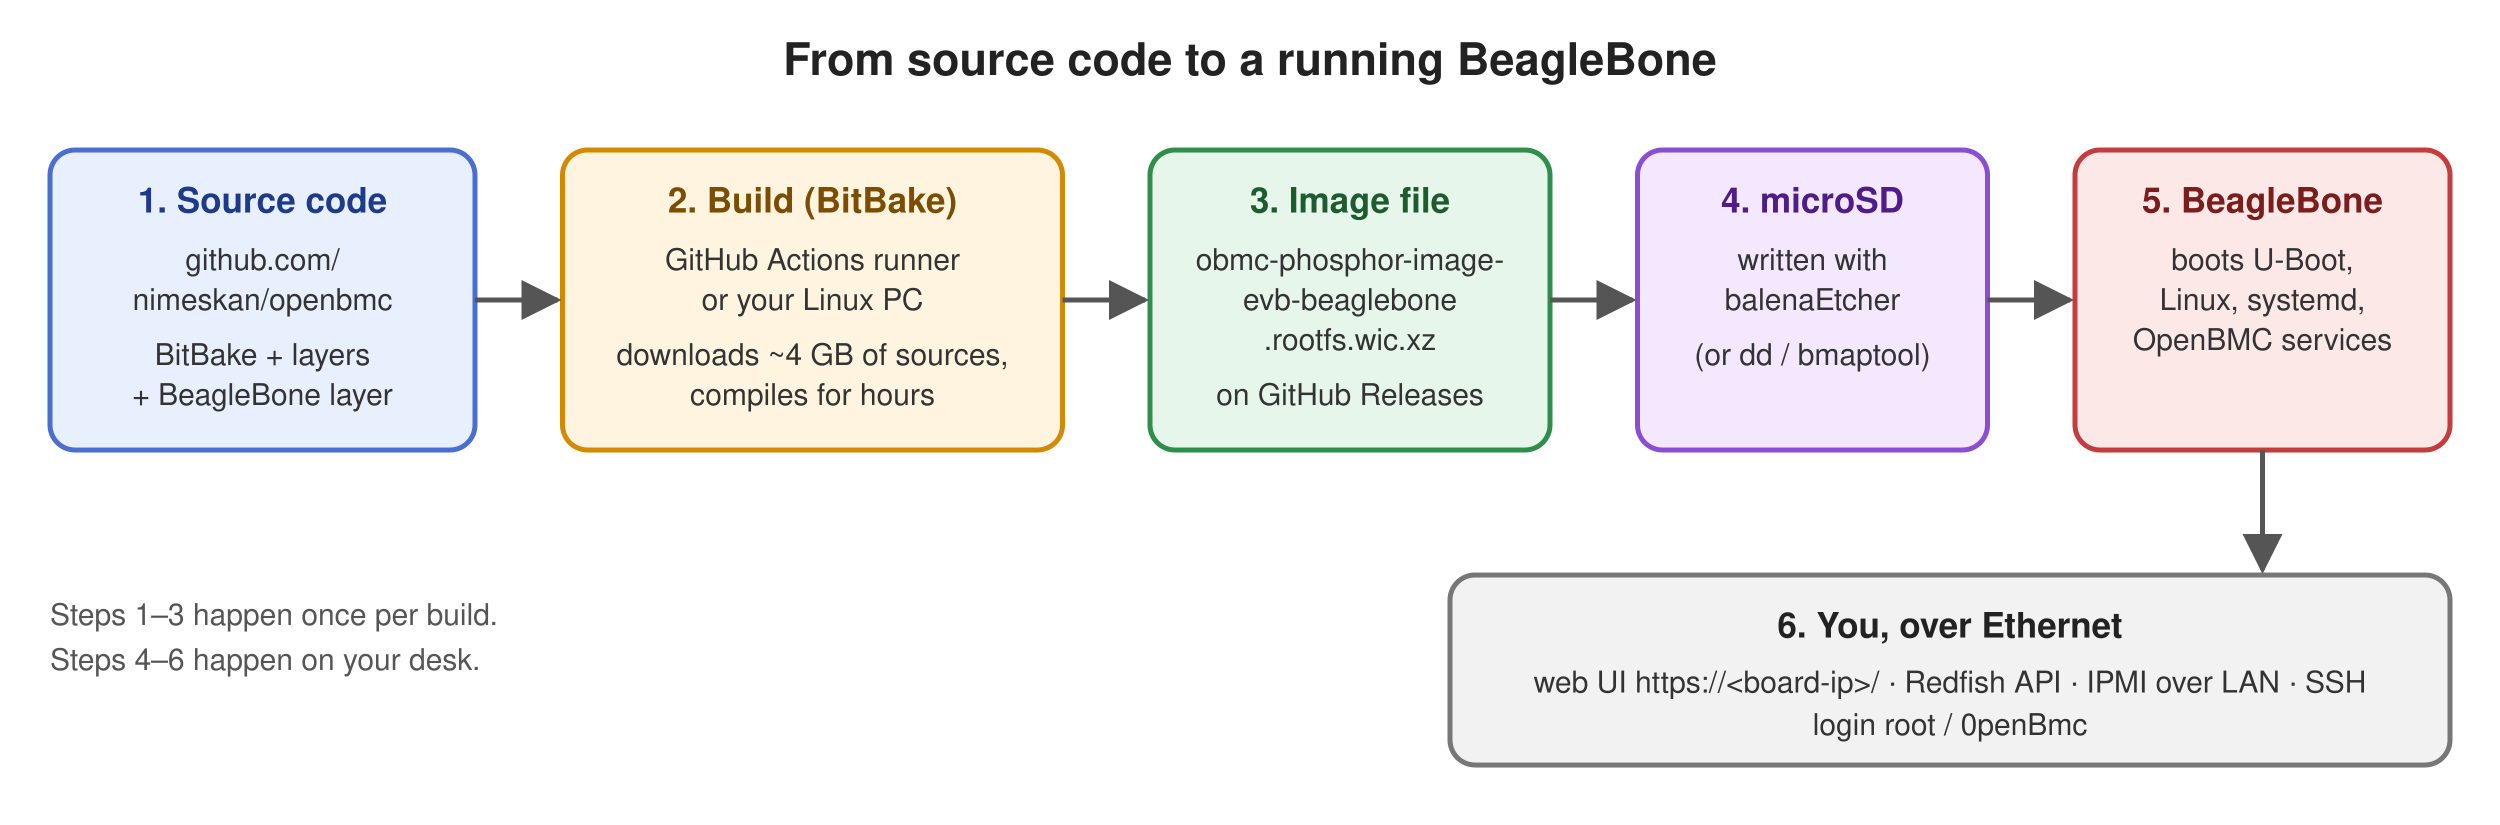
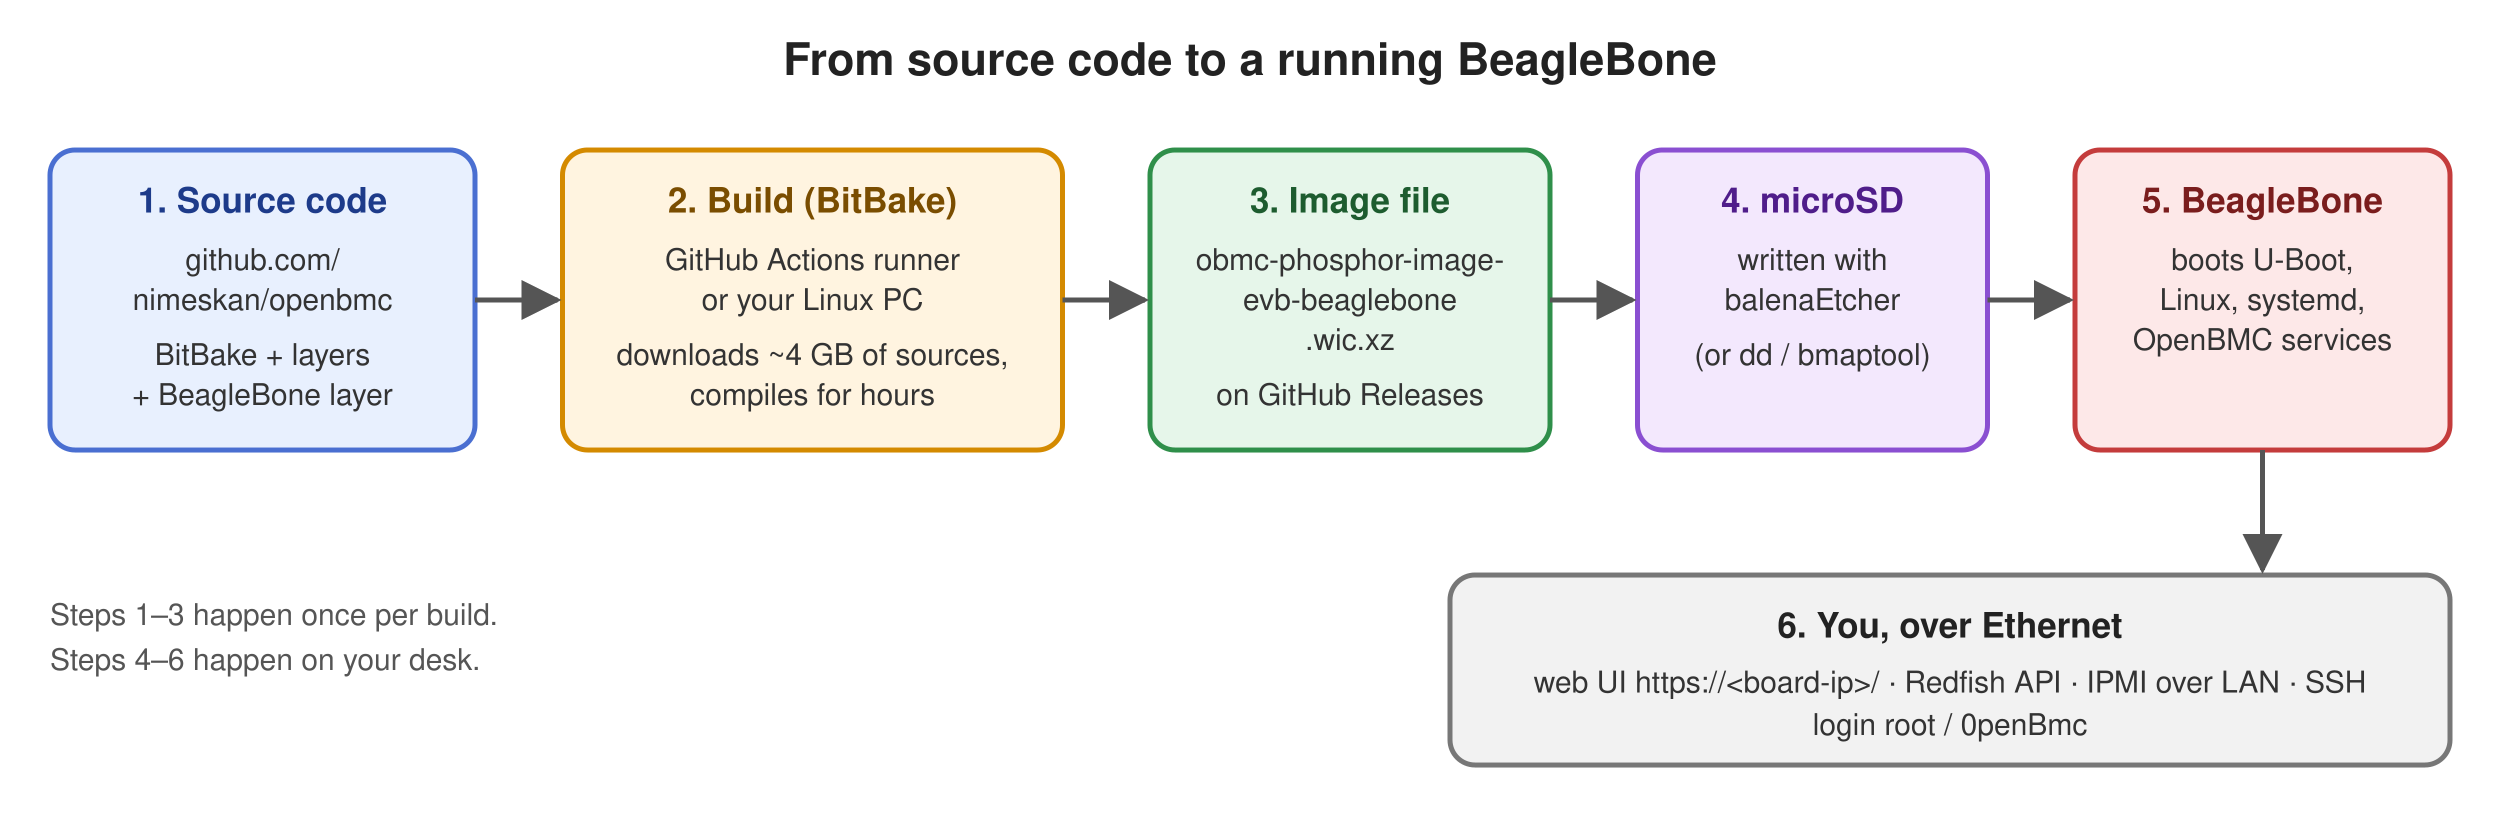
<svg xmlns="http://www.w3.org/2000/svg" viewBox="0 0 1000 330" font-family="Helvetica, Arial, sans-serif" font-size="14">
  <defs>
    <marker id="arr" viewBox="0 0 10 10" refX="9" refY="5" markerWidth="8" markerHeight="8" orient="auto">
      <path d="M0,0 L10,5 L0,10 z" fill="#555" />
    </marker>
  </defs>
  <rect width="1000" height="330" fill="#ffffff" />
  <text x="500" y="30" text-anchor="middle" font-size="18" font-weight="bold" fill="#222">From source code to a running BeagleBone</text>
  <rect x="20" y="60" width="170" height="120" rx="10" fill="#e8f0fe" stroke="#4a6fd1" stroke-width="2" />
  <text x="105" y="85" text-anchor="middle" font-weight="bold" fill="#1d3b8a">1. Source code</text>
  <text x="105" y="108" text-anchor="middle" font-size="12" fill="#333">github.com/</text>
  <text x="105" y="124" text-anchor="middle" font-size="12" fill="#333">nimeskan/openbmc</text>
  <text x="105" y="146" text-anchor="middle" font-size="12" fill="#333">BitBake + layers</text>
  <text x="105" y="162" text-anchor="middle" font-size="12" fill="#333">+ BeagleBone layer</text>
  <rect x="225" y="60" width="200" height="120" rx="10" fill="#fff4e0" stroke="#d48a00" stroke-width="2" />
  <text x="325" y="85" text-anchor="middle" font-weight="bold" fill="#7a4d00">2. Build (BitBake)</text>
  <text x="325" y="108" text-anchor="middle" font-size="12" fill="#333">GitHub Actions runner</text>
  <text x="325" y="124" text-anchor="middle" font-size="12" fill="#333">or your Linux PC</text>
  <text x="325" y="146" text-anchor="middle" font-size="12" fill="#333">downloads ~4 GB of sources,</text>
  <text x="325" y="162" text-anchor="middle" font-size="12" fill="#333">compiles for hours</text>
  <rect x="460" y="60" width="160" height="120" rx="10" fill="#e6f6ea" stroke="#2f8f4a" stroke-width="2" />
  <text x="540" y="85" text-anchor="middle" font-weight="bold" fill="#1d5c2f">3. Image file</text>
  <text x="540" y="108" text-anchor="middle" font-size="12" fill="#333">obmc-phosphor-image-</text>
  <text x="540" y="124" text-anchor="middle" font-size="12" fill="#333">evb-beaglebone</text>
-   <text x="540" y="140" text-anchor="middle" font-size="12" fill="#333">.rootfs.wic.xz</text>
+   <text x="540" y="140" text-anchor="middle" font-size="12" fill="#333">.wic.xz</text>
  <text x="540" y="162" text-anchor="middle" font-size="12" fill="#333">on GitHub Releases</text>
  <rect x="655" y="60" width="140" height="120" rx="10" fill="#f3e8fd" stroke="#8a4fd1" stroke-width="2" />
  <text x="725" y="85" text-anchor="middle" font-weight="bold" fill="#4f1d8a">4. microSD</text>
  <text x="725" y="108" text-anchor="middle" font-size="12" fill="#333">written with</text>
  <text x="725" y="124" text-anchor="middle" font-size="12" fill="#333">balenaEtcher</text>
  <text x="725" y="146" text-anchor="middle" font-size="12" fill="#333">(or dd / bmaptool)</text>
  <rect x="830" y="60" width="150" height="120" rx="10" fill="#fde8e8" stroke="#c43c3c" stroke-width="2" />
  <text x="905" y="85" text-anchor="middle" font-weight="bold" fill="#7a1d1d">5. BeagleBone</text>
  <text x="905" y="108" text-anchor="middle" font-size="12" fill="#333">boots U-Boot,</text>
  <text x="905" y="124" text-anchor="middle" font-size="12" fill="#333">Linux, systemd,</text>
  <text x="905" y="140" text-anchor="middle" font-size="12" fill="#333">OpenBMC services</text>
  <line x1="190" y1="120" x2="223" y2="120" stroke="#555" stroke-width="2" marker-end="url(#arr)" />
  <line x1="425" y1="120" x2="458" y2="120" stroke="#555" stroke-width="2" marker-end="url(#arr)" />
  <line x1="620" y1="120" x2="653" y2="120" stroke="#555" stroke-width="2" marker-end="url(#arr)" />
  <line x1="795" y1="120" x2="828" y2="120" stroke="#555" stroke-width="2" marker-end="url(#arr)" />
  <rect x="580" y="230" width="400" height="76" rx="10" fill="#f2f2f2" stroke="#777" stroke-width="2" />
  <text x="780" y="255" text-anchor="middle" font-weight="bold" fill="#222">6. You, over Ethernet</text>
  <text x="780" y="277" text-anchor="middle" font-size="12" fill="#333">web UI https://&lt;board-ip&gt;/ · Redfish API · IPMI over LAN · SSH</text>
  <text x="780" y="294" text-anchor="middle" font-size="12" fill="#333">login root / 0penBmc</text>
  <line x1="905" y1="180" x2="905" y2="228" stroke="#555" stroke-width="2" marker-end="url(#arr)" />
  <text x="20" y="250" font-size="12" fill="#555">Steps 1–3 happen once per build.</text>
  <text x="20" y="268" font-size="12" fill="#555">Steps 4–6 happen on your desk.</text>
</svg>
